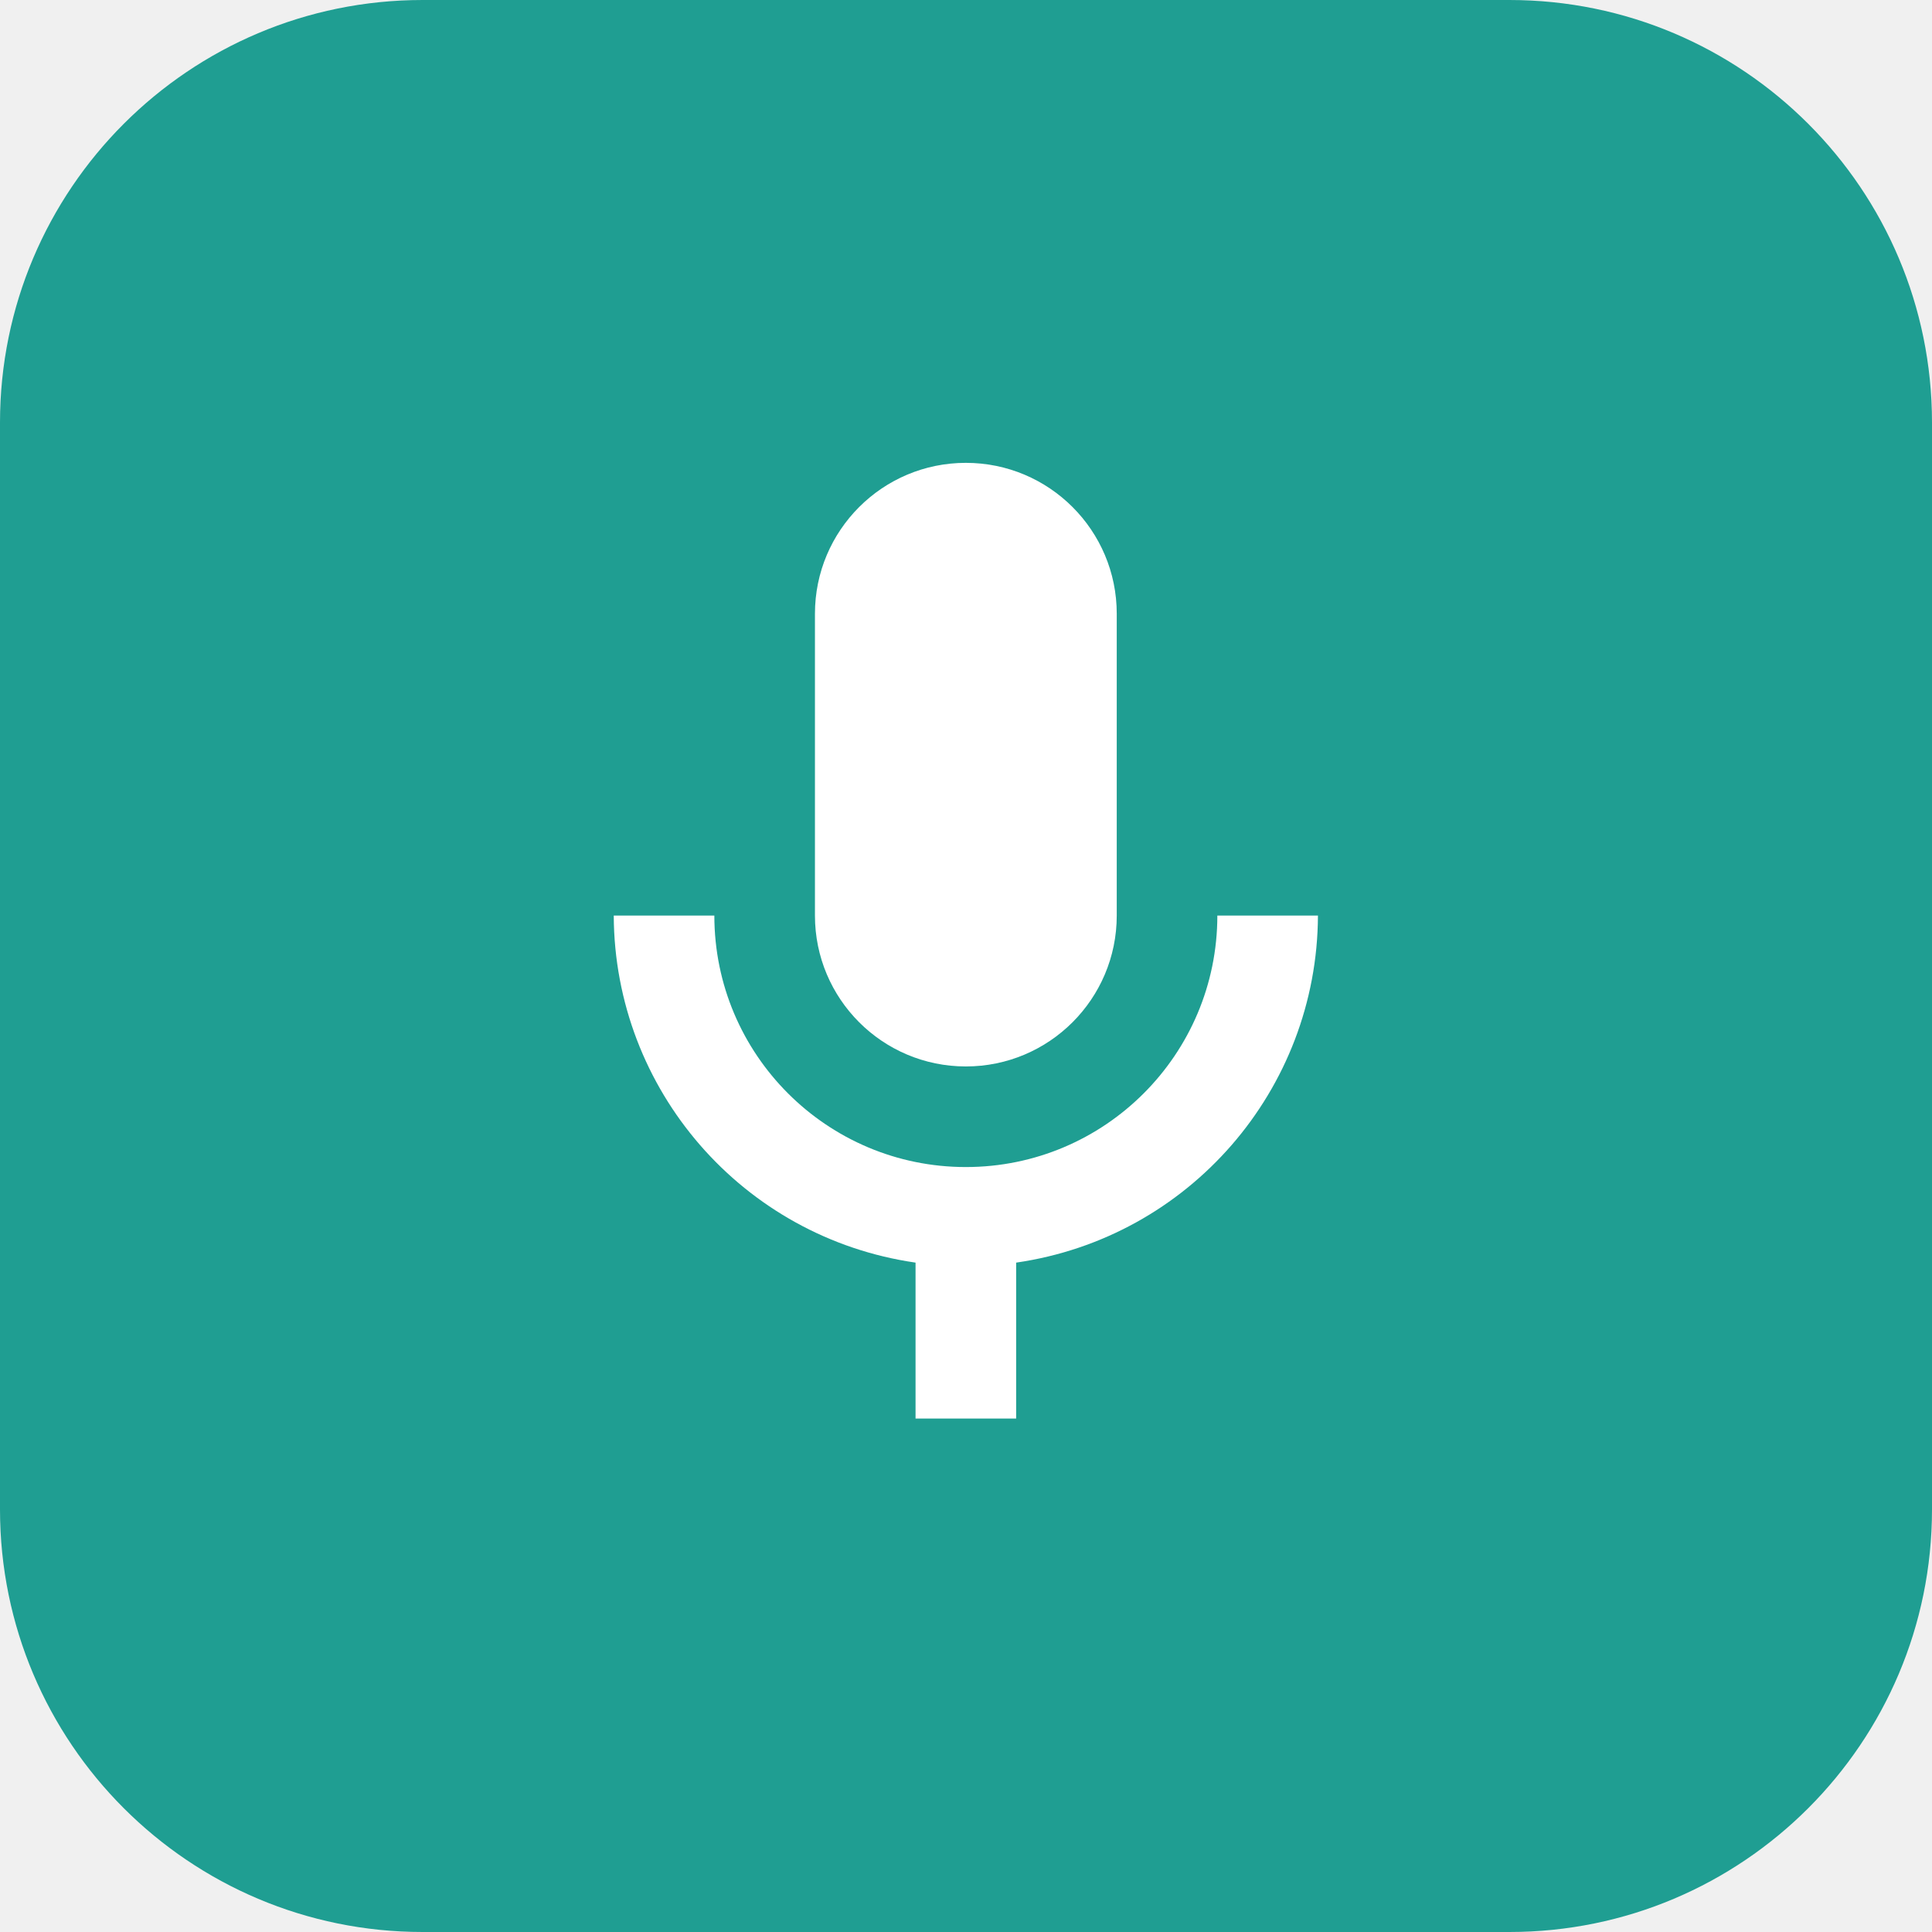
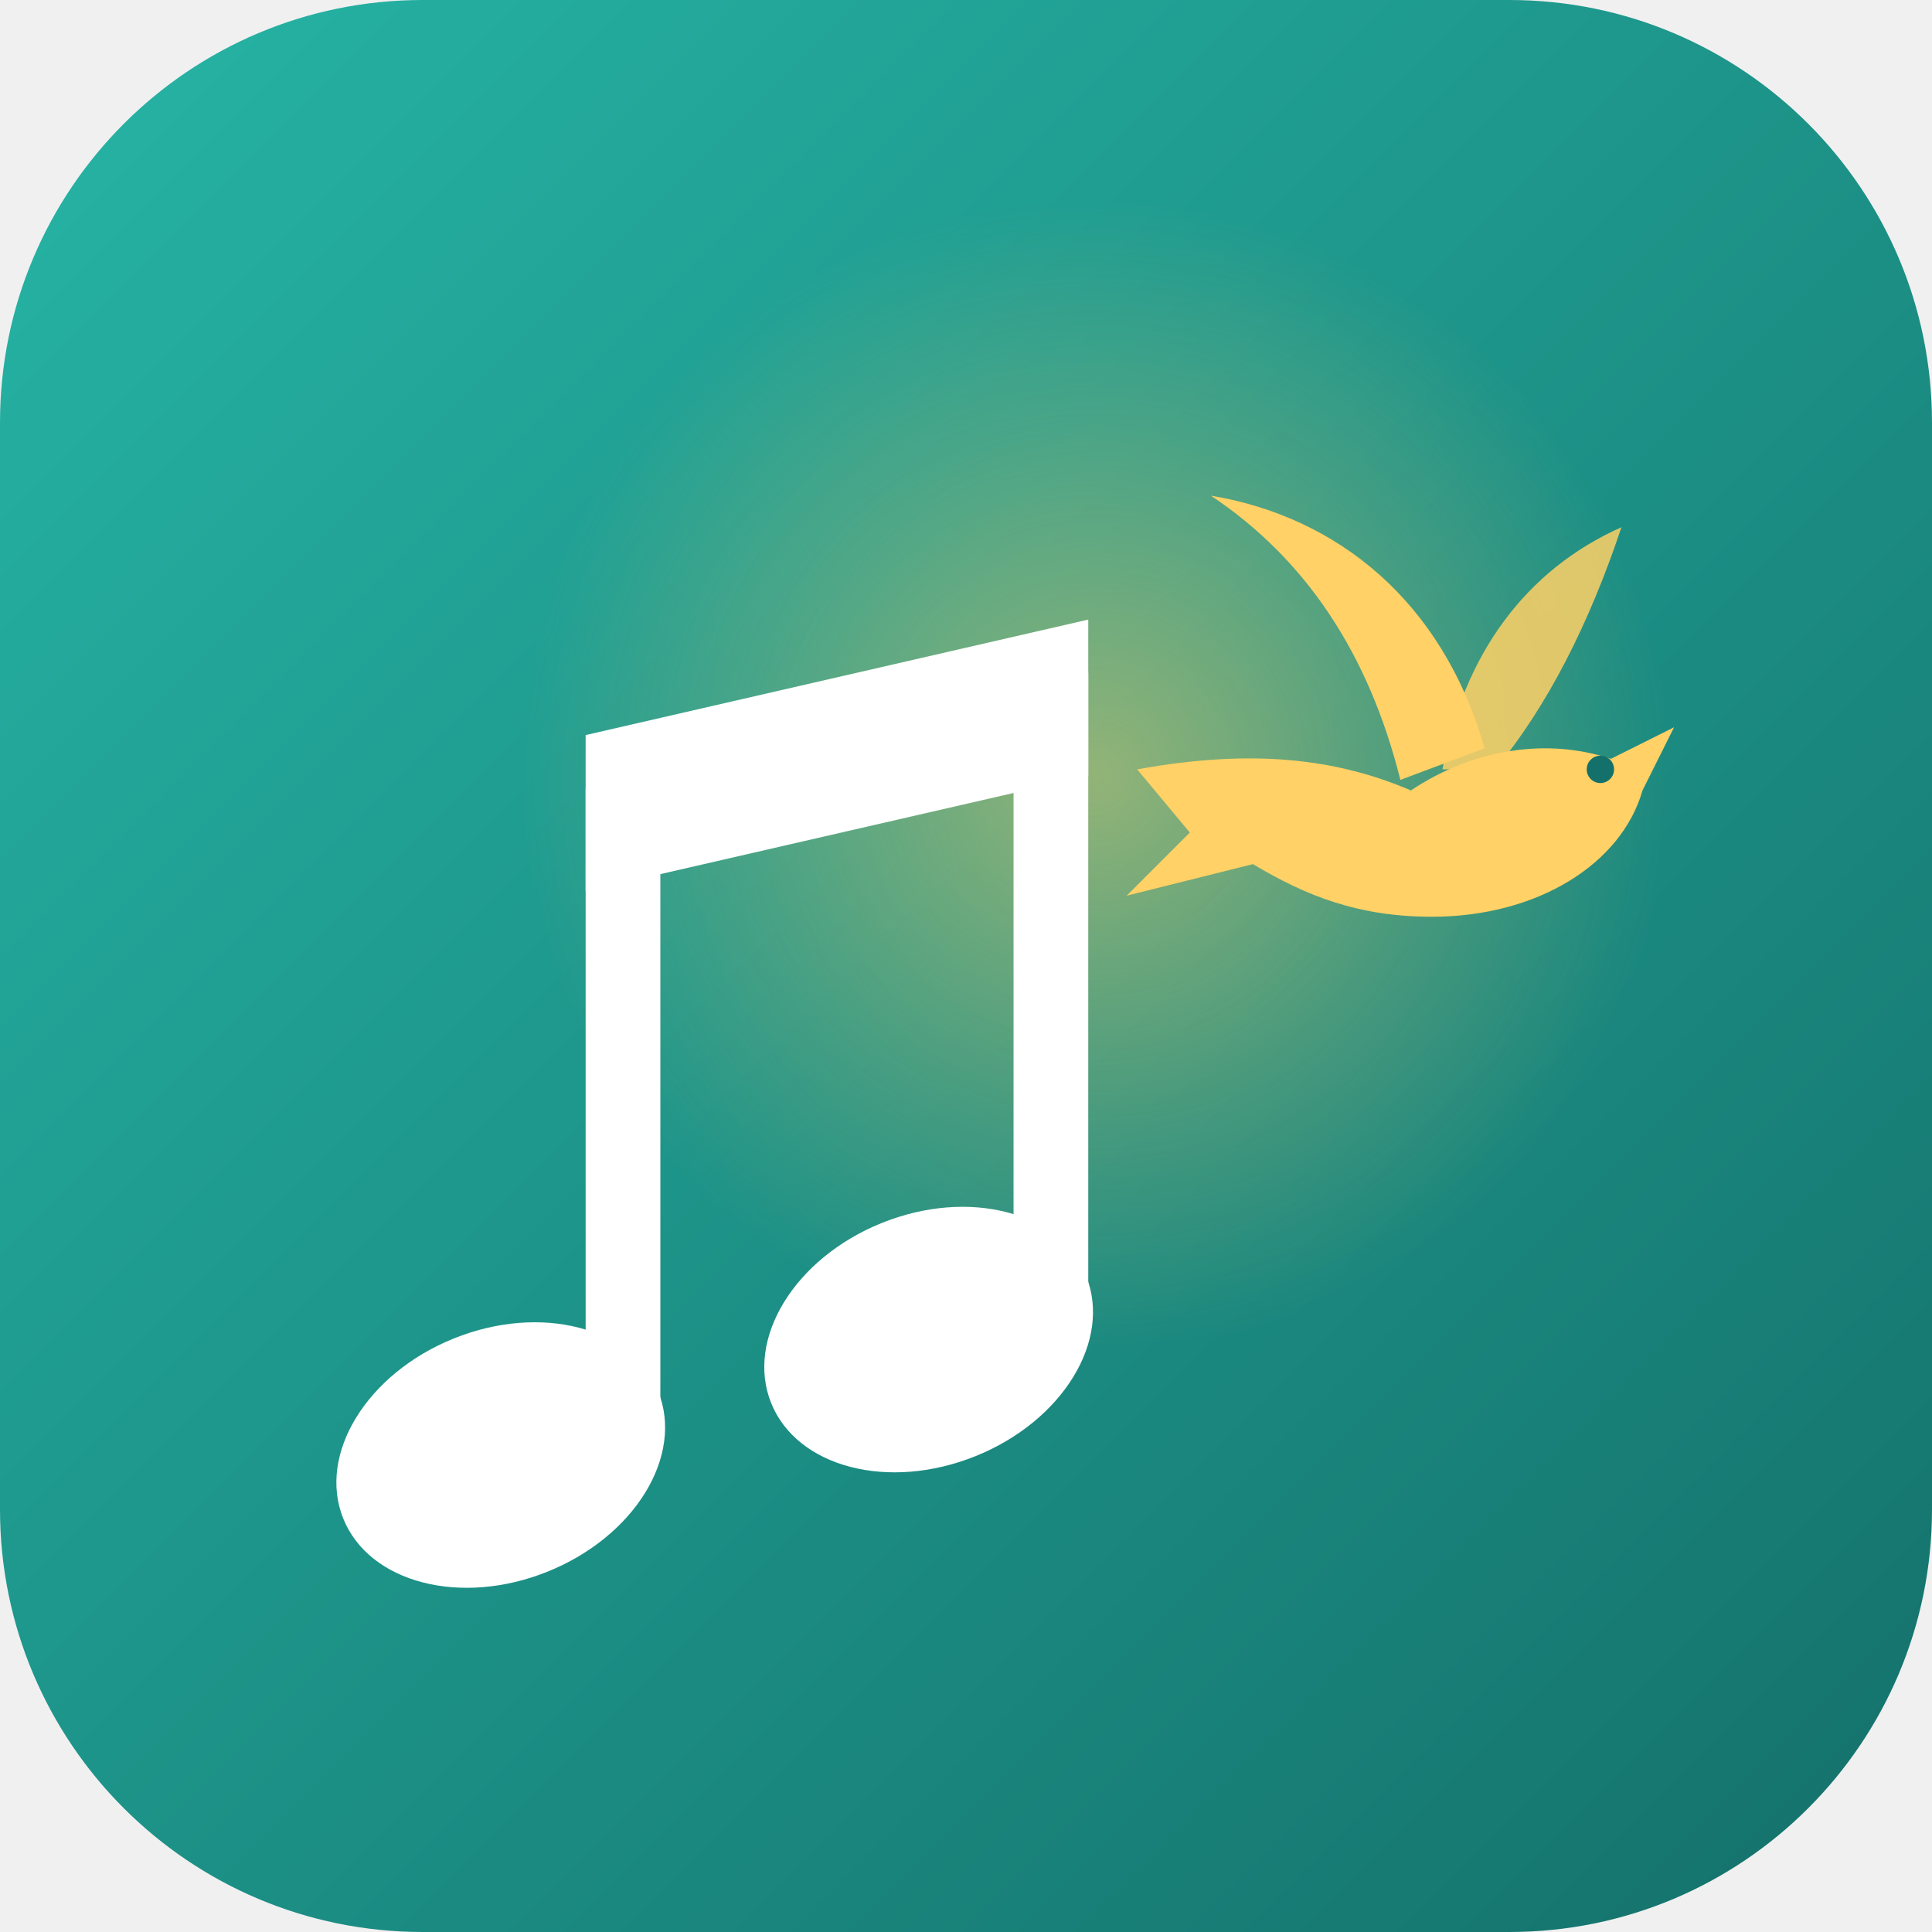
<svg xmlns="http://www.w3.org/2000/svg" viewBox="0 0 512 512">
-   <rect width="512" height="512" rx="112" fill="#1f9e92" />
-   <g transform="translate(96 96) scale(13.33)" fill="#fff">
-     <path d="M12 14a3 3 0 0 0 3-3V5a3 3 0 0 0-6 0v6a3 3 0 0 0 3 3zm5-3a5 5 0 0 1-10 0H5a7 7 0 0 0 6 6.9V21h2v-3.1A7 7 0 0 0 19 11z" />
+   <defs>
+     <linearGradient id="bg" x1="0" y1="0" x2="1" y2="1">
+       <stop offset="0" stop-color="#26b5a6" />
+       <stop offset="1" stop-color="#14706a" />
+     </linearGradient>
+     <radialGradient id="glow" cx=".5" cy=".5" r=".5">
+       <stop offset="0" stop-color="#ffd166" stop-opacity=".95" />
+       <stop offset=".6" stop-color="#ffd166" stop-opacity=".35" />
+       <stop offset="1" stop-color="#ffd166" stop-opacity="0" />
+     </radialGradient>
+   </defs>
+   <rect width="512" height="512" rx="112" fill="url(#bg)" />
+   <g transform="translate(256 256) scale(.9) translate(-262 -246)">
+     <circle cx="300" cy="190" r="170" fill="url(#glow)" opacity=".55" />
+     <g fill="#ffffff" transform="translate(-40 20)">
+       <path d="M190 158 L338 124 L338 170 L190 204 Z" />
+       <rect x="190" y="168" width="22" height="200" rx="6" />
+       <rect x="316" y="134" width="22" height="200" rx="6" />
+       <ellipse cx="165" cy="370" rx="50" ry="37" transform="rotate(-22 165 370)" />
+       <ellipse cx="291" cy="336" rx="50" ry="37" transform="rotate(-22 291 336)" />
+     </g>
+     <g transform="translate(300 92) scale(1.55)" fill="#ffd166">
+       <path d="M8 62 C30 58 46 60 60 66 C72 58 86 56 98 60 L110 54 L104 66 C100 80 84 90 64 90 C50 90 40 86 30 80 L6 86 L18 74 Z" />
+       <path d="M58 64 C52 40 40 22 22 10 C46 14 66 30 74 58 Z" />
+       <path d="M66 62 C70 40 82 24 100 16 C94 34 86 50 76 62 Z" opacity=".85" />
+       <circle cx="96" cy="62" r="2.6" fill="#14706a" />
+     </g>
  </g>
</svg>
